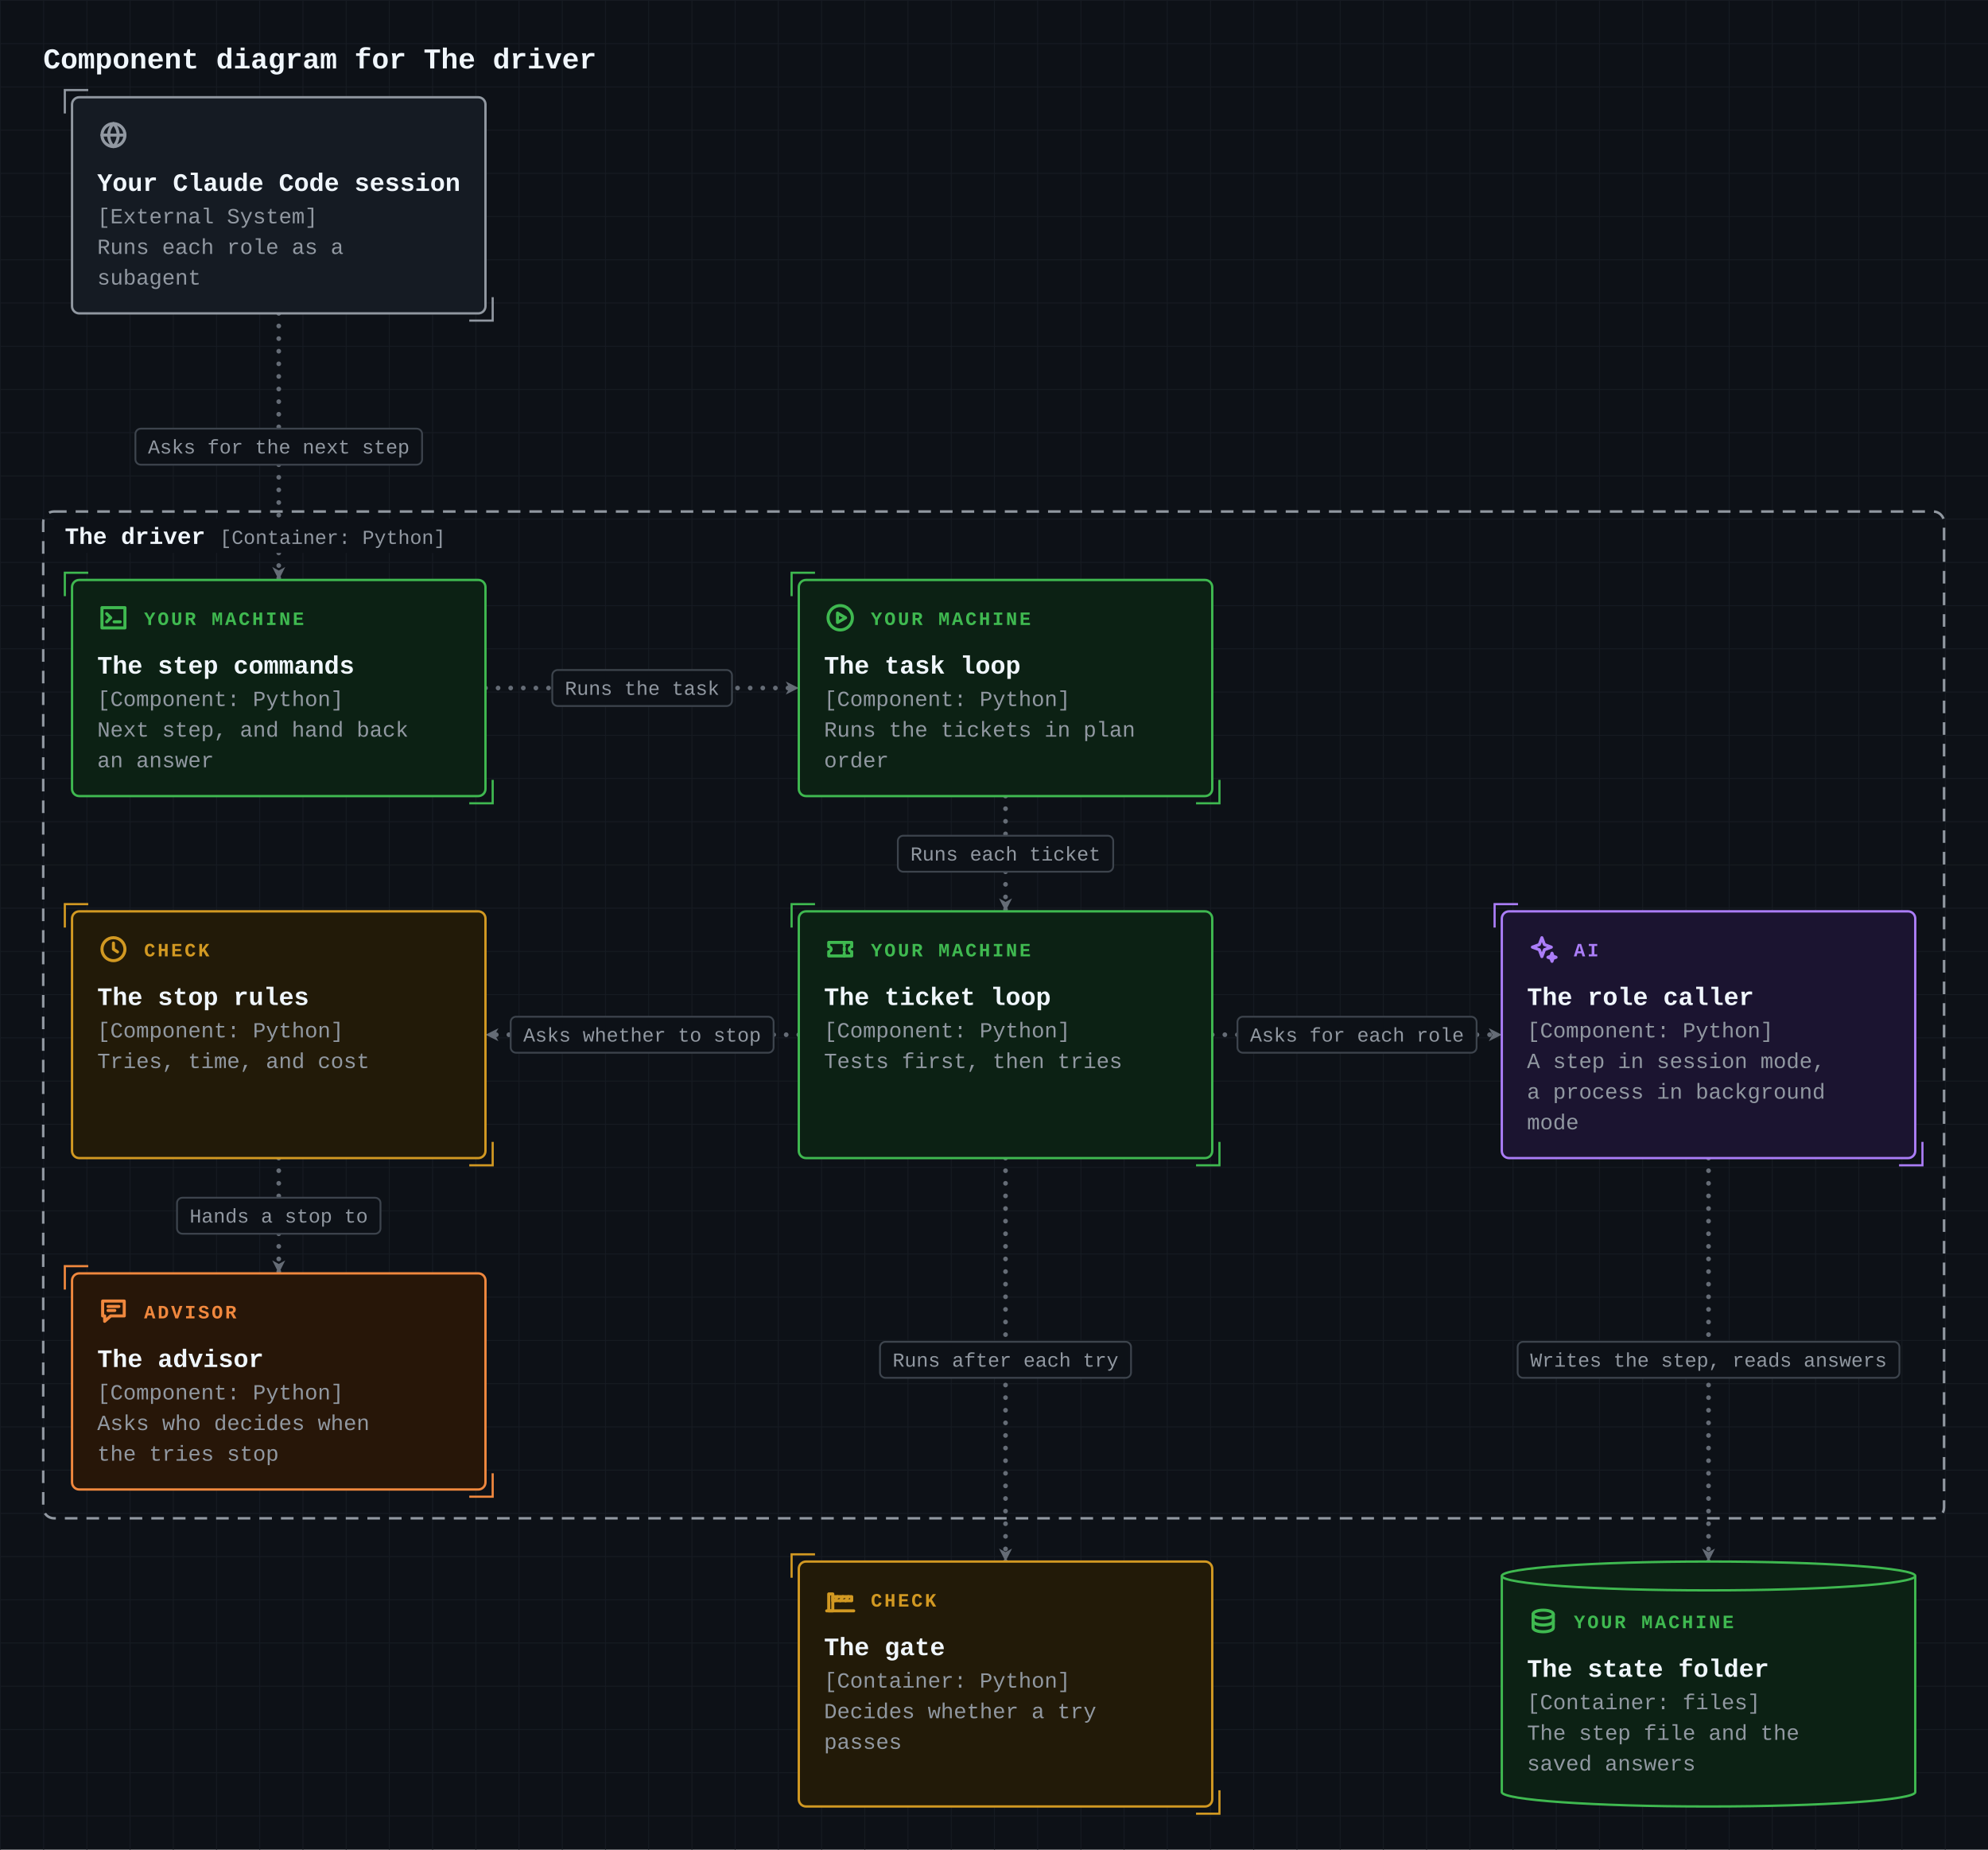
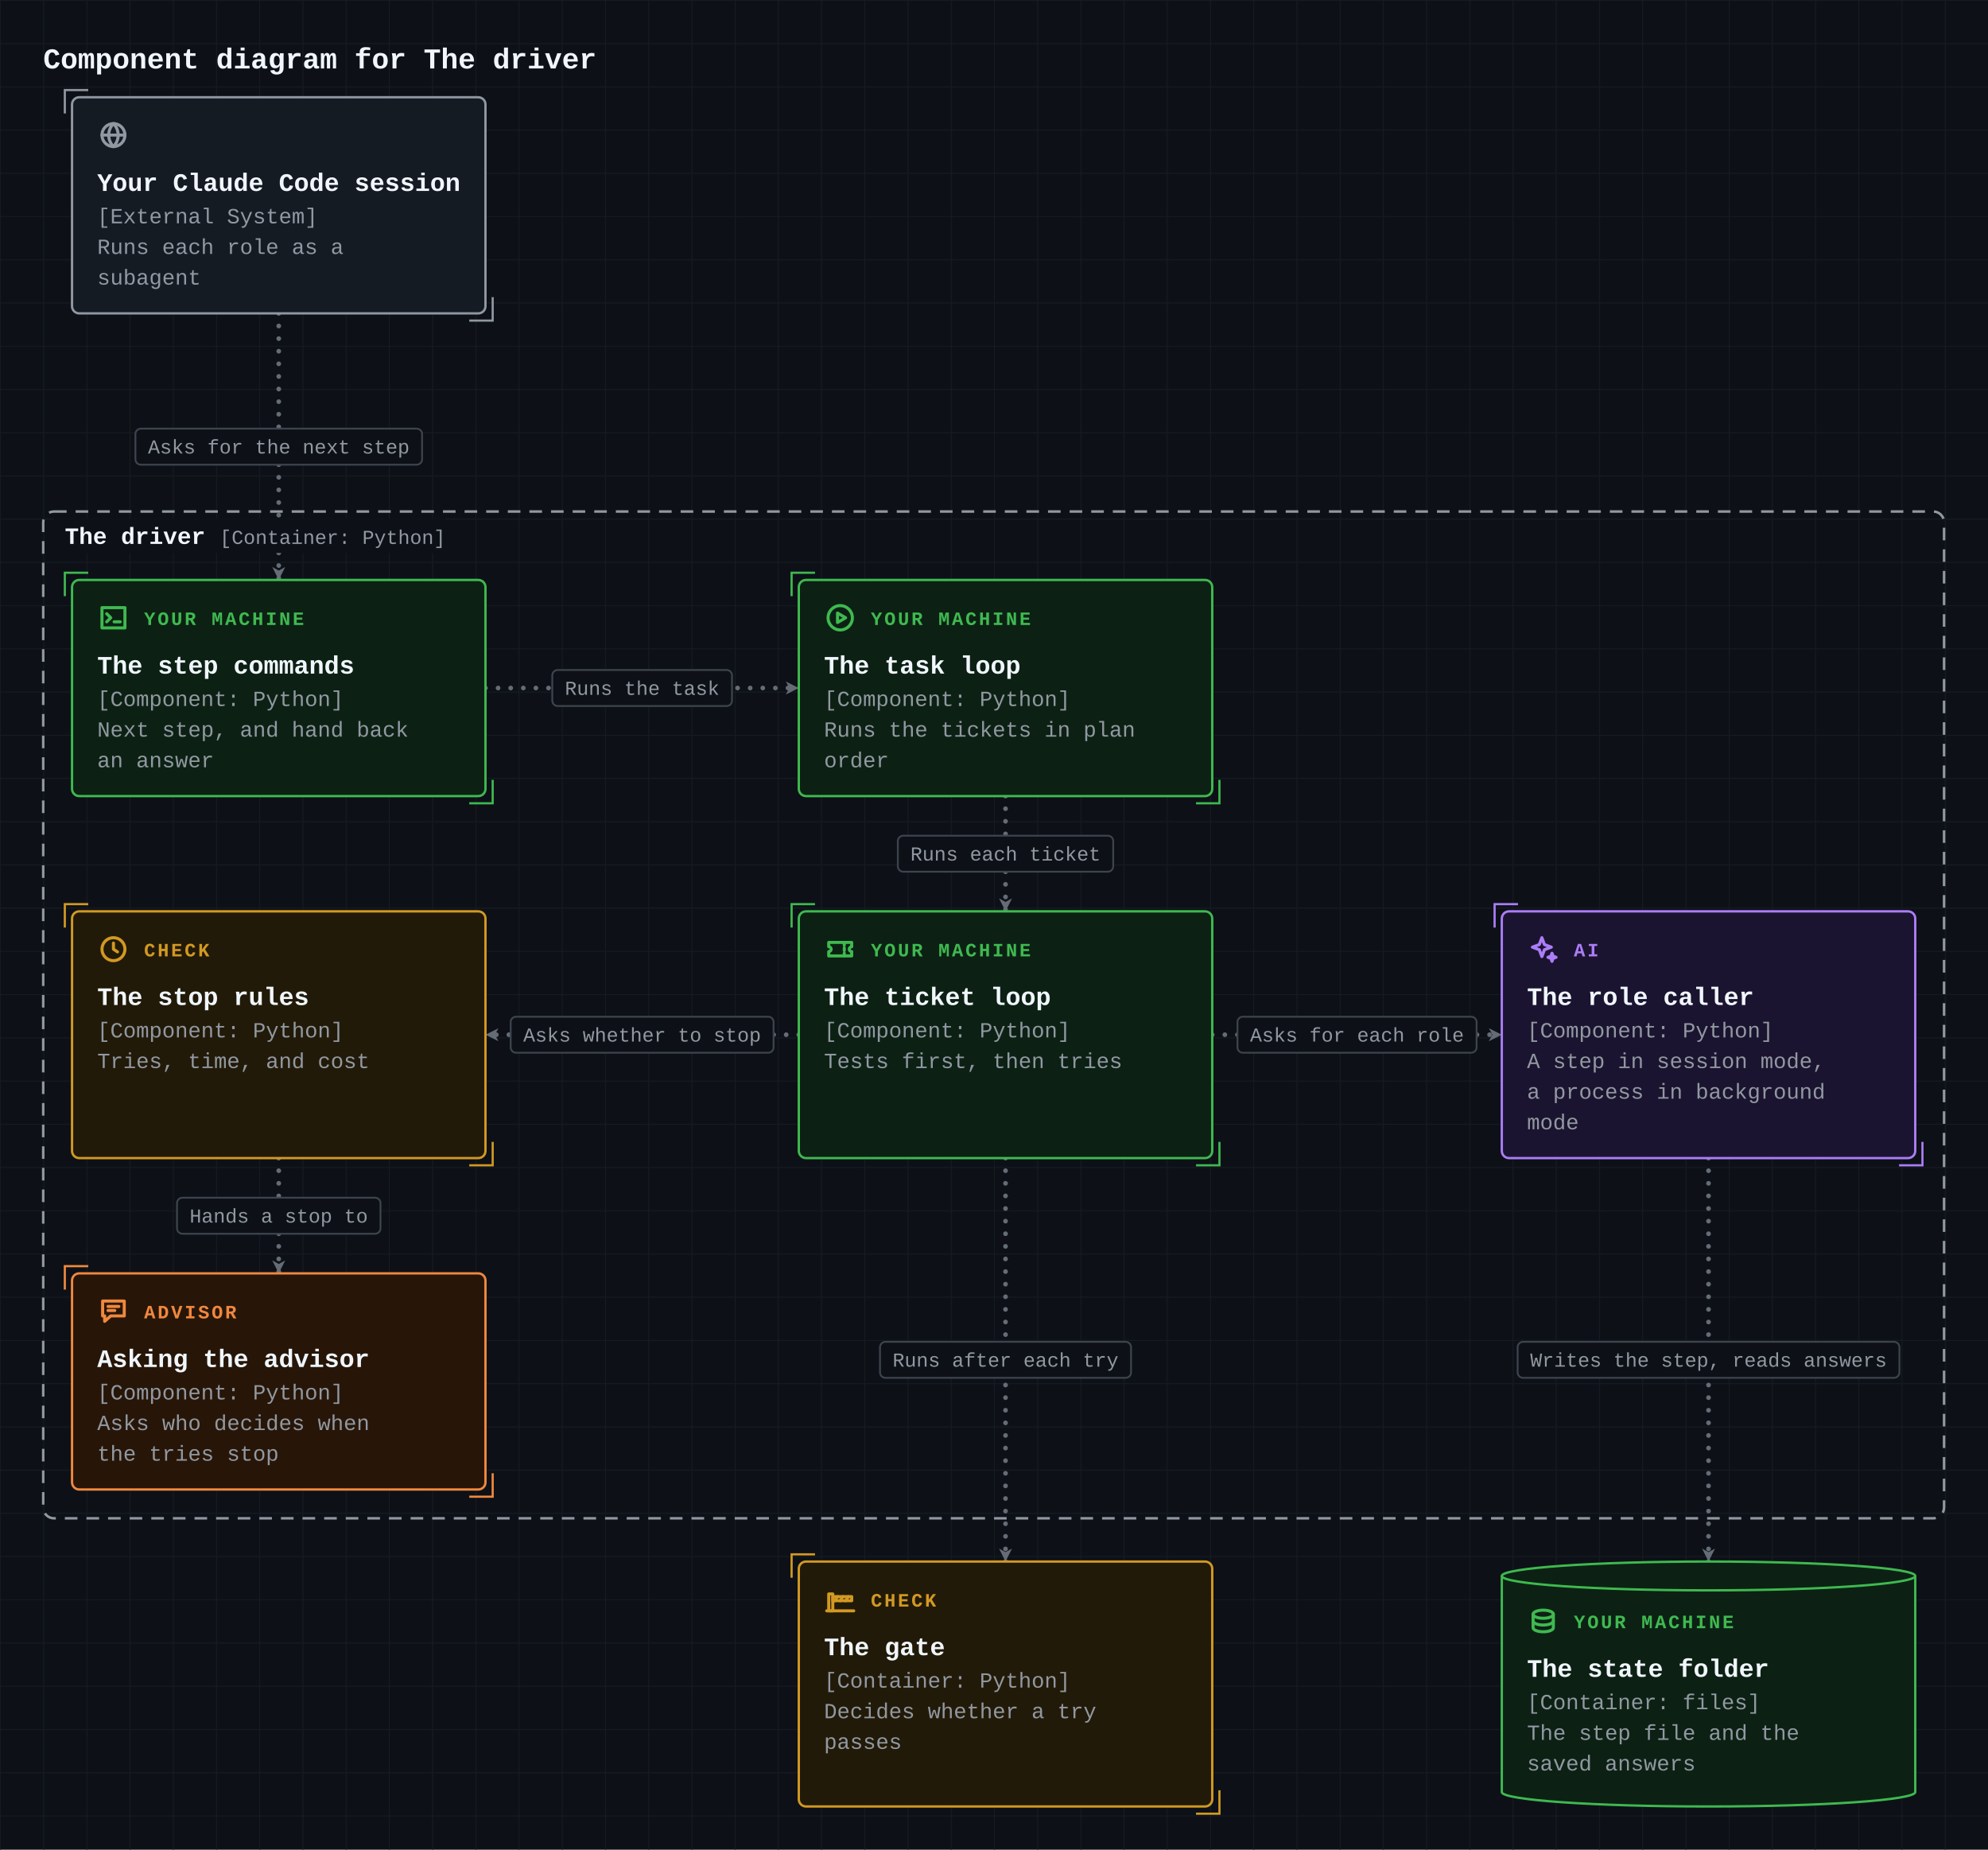
<svg xmlns="http://www.w3.org/2000/svg" viewBox="-40 -54 1104 1027" width="1104" height="1027" role="img" aria-labelledby="title desc" font-family="ui-monospace, SFMono-Regular, 'JetBrains Mono', 'Cascadia Mono', Menlo, Consolas, 'Liberation Mono', monospace">
  <defs>
    <marker id="arrow-plain" viewBox="0 0 10 10" refX="9" refY="5" markerWidth="9" markerHeight="9" markerUnits="userSpaceOnUse" orient="auto-start-reverse">
      <path d="M1,1 L9,5 L1,9 L3.2,5 z" fill="#656c76" />
    </marker>
    <marker id="arrow-fail" viewBox="0 0 10 10" refX="9" refY="5" markerWidth="9" markerHeight="9" markerUnits="userSpaceOnUse" orient="auto-start-reverse">
      <path d="M1,1 L9,5 L1,9 L3.2,5 z" fill="#f85149" />
    </marker>
    <marker id="arrow-pass" viewBox="0 0 10 10" refX="9" refY="5" markerWidth="9" markerHeight="9" markerUnits="userSpaceOnUse" orient="auto-start-reverse">
      <path d="M1,1 L9,5 L1,9 L3.2,5 z" fill="#3fb950" />
    </marker>
    <pattern id="grid" x="-40" y="-54" width="24" height="24" patternUnits="userSpaceOnUse">
      <path d="M24 0H0V24" fill="none" stroke="#161b22" stroke-width="1" />
    </pattern>
  </defs>
  <style>.main{stroke-width:2.6;stroke-dasharray:0 7;animation:flow 0.8s linear infinite}.side{stroke-width:1.6;stroke-dasharray:6 5;animation:side 1.6s linear infinite}@keyframes flow{to{stroke-dashoffset:-7}}@keyframes side{to{stroke-dashoffset:-11}}@media (prefers-reduced-motion:reduce){.main,.side{animation:none}.ticket{display:none}}</style>
  <rect x="-40" y="-54" width="1104" height="1027" fill="#0d1117" />
  <rect x="-40" y="-54" width="1104" height="1027" fill="url(#grid)" />
  <g class="boundary">
    <rect x="-16.0" y="230.0" width="1055.6" height="559.0" rx="6" fill="none" stroke="#9198a1" stroke-width="1.4" stroke-dasharray="7 5" />
  </g>
  <path class="main" d="M114.8,120.0 L114.8,268.0" fill="none" stroke="#656c76" stroke-linecap="round" stroke-linejoin="round" marker-end="url(#arrow-plain)" />
  <path class="main" d="M229.6,328.0 L403.6,328.0" fill="none" stroke="#656c76" stroke-linecap="round" stroke-linejoin="round" marker-end="url(#arrow-plain)" />
  <path class="main" d="M518.4,388.0 L518.4,452.0" fill="none" stroke="#656c76" stroke-linecap="round" stroke-linejoin="round" marker-end="url(#arrow-plain)" />
  <path class="main" d="M403.6,520.5 L229.6,520.5" fill="none" stroke="#656c76" stroke-linecap="round" stroke-linejoin="round" marker-end="url(#arrow-plain)" />
  <path class="main" d="M633.2,520.5 L794.0,520.5" fill="none" stroke="#656c76" stroke-linecap="round" stroke-linejoin="round" marker-end="url(#arrow-plain)" />
  <path class="main" d="M114.8,589.0 L114.8,653.0" fill="none" stroke="#656c76" stroke-linecap="round" stroke-linejoin="round" marker-end="url(#arrow-plain)" />
  <path class="main" d="M518.4,589.0 L518.4,813.0" fill="none" stroke="#656c76" stroke-linecap="round" stroke-linejoin="round" marker-end="url(#arrow-plain)" />
  <path class="main" d="M908.8,589.0 L908.8,813.0" fill="none" stroke="#656c76" stroke-linecap="round" stroke-linejoin="round" marker-end="url(#arrow-plain)" />
  <g class="boundary-label">
    <rect x="-10.0" y="234.0" width="217.4" height="19" fill="#0d1117" />
    <text x="-4.0" y="248.0" font-size="13" font-weight="700" fill="#f0f6fc">The driver</text>
    <text x="82.0" y="248.0" font-size="11" fill="#9198a1">[Container: Python]</text>
  </g>
  <g class="step">
    <rect x="0.0" y="0.0" width="229.6" height="120.0" rx="4" fill="#151b23" stroke="#9198a1" stroke-width="1.3" stroke-linejoin="round" />
    <path d="M9.0,-4.0 H-4.0 V9.0" fill="none" stroke="#9198a1" stroke-width="1.2" />
    <path d="M220.6,124.0 H233.6 V111.0" fill="none" stroke="#9198a1" stroke-width="1.2" />
    <g transform="translate(14.0,12.0) scale(0.75)" fill="none" stroke="#9198a1" stroke-width="2.27" stroke-linecap="round" stroke-linejoin="round">
      <path d="M12 3.5a8.5 8.5 0 1 0 0 17a8.5 8.5 0 1 0 0-17z" />
      <path d="M3.5 12h17" />
      <path d="M12 3.5c2.4 2.5 3.5 5.5 3.5 8.5s-1.1 6-3.5 8.5c-2.4-2.5-3.5-5.5-3.5-8.5s1.1-6 3.5-8.5z" />
    </g>
    <text x="14.0" y="52.0" font-size="14" font-weight="700" fill="#f0f6fc">Your Claude Code session</text>
    <text x="14.0" y="70.0" font-size="12" fill="#9198a1">[External System]</text>
    <text x="14.0" y="87.0" font-size="12" fill="#9198a1">Runs each role as a</text>
    <text x="14.0" y="104.0" font-size="12" fill="#9198a1">subagent</text>
  </g>
  <g class="step">
    <rect x="0.0" y="268.0" width="229.6" height="120.0" rx="4" fill="#0c2114" stroke="#3fb950" stroke-width="1.3" stroke-linejoin="round" />
    <path d="M9.0,264.0 H-4.0 V277.0" fill="none" stroke="#3fb950" stroke-width="1.2" />
    <path d="M220.6,392.0 H233.6 V379.0" fill="none" stroke="#3fb950" stroke-width="1.2" />
    <g transform="translate(14.0,280.0) scale(0.75)" fill="none" stroke="#3fb950" stroke-width="2.27" stroke-linecap="round" stroke-linejoin="round">
      <path d="M3.5 4.5h17v15h-17z" />
      <path d="M7 9l3 3l-3 3" />
      <path d="M12.5 15H17" />
    </g>
    <text x="40.0" y="293.0" font-size="10.5" font-weight="700" letter-spacing="1.2" fill="#3fb950">YOUR MACHINE</text>
    <text x="14.0" y="320.0" font-size="14" font-weight="700" fill="#f0f6fc">The step commands</text>
    <text x="14.0" y="338.0" font-size="12" fill="#9198a1">[Component: Python]</text>
    <text x="14.0" y="355.0" font-size="12" fill="#9198a1">Next step, and hand back</text>
    <text x="14.0" y="372.0" font-size="12" fill="#9198a1">an answer</text>
  </g>
  <g class="step">
    <rect x="403.6" y="268.0" width="229.6" height="120.0" rx="4" fill="#0c2114" stroke="#3fb950" stroke-width="1.3" stroke-linejoin="round" />
    <path d="M412.6,264.0 H399.6 V277.0" fill="none" stroke="#3fb950" stroke-width="1.2" />
    <path d="M624.2,392.0 H637.2 V379.0" fill="none" stroke="#3fb950" stroke-width="1.2" />
    <g transform="translate(417.6,280.0) scale(0.75)" fill="none" stroke="#3fb950" stroke-width="2.27" stroke-linecap="round" stroke-linejoin="round">
      <path d="M12 3a9 9 0 1 0 0 18a9 9 0 1 0 0-18z" />
      <path d="M10 8.5v7l6-3.5z" />
    </g>
    <text x="443.6" y="293.0" font-size="10.5" font-weight="700" letter-spacing="1.2" fill="#3fb950">YOUR MACHINE</text>
    <text x="417.6" y="320.0" font-size="14" font-weight="700" fill="#f0f6fc">The task loop</text>
    <text x="417.6" y="338.0" font-size="12" fill="#9198a1">[Component: Python]</text>
    <text x="417.6" y="355.0" font-size="12" fill="#9198a1">Runs the tickets in plan</text>
    <text x="417.6" y="372.0" font-size="12" fill="#9198a1">order</text>
  </g>
  <g class="step">
    <rect x="0.0" y="452.0" width="229.6" height="137.0" rx="4" fill="#221a08" stroke="#d29922" stroke-width="1.3" stroke-linejoin="round" />
    <path d="M9.0,448.0 H-4.0 V461.0" fill="none" stroke="#d29922" stroke-width="1.2" />
    <path d="M220.6,593.0 H233.6 V580.0" fill="none" stroke="#d29922" stroke-width="1.2" />
    <g transform="translate(14.0,464.0) scale(0.75)" fill="none" stroke="#d29922" stroke-width="2.27" stroke-linecap="round" stroke-linejoin="round">
      <path d="M12 3.5a8.5 8.5 0 1 0 0 17a8.5 8.5 0 1 0 0-17z" />
      <path d="M12 7.5V12l3 2" />
    </g>
    <text x="40.0" y="477.0" font-size="10.5" font-weight="700" letter-spacing="1.2" fill="#d29922">CHECK</text>
    <text x="14.0" y="504.0" font-size="14" font-weight="700" fill="#f0f6fc">The stop rules</text>
    <text x="14.0" y="522.0" font-size="12" fill="#9198a1">[Component: Python]</text>
    <text x="14.0" y="539.0" font-size="12" fill="#9198a1">Tries, time, and cost</text>
  </g>
  <g class="step">
    <rect x="403.6" y="452.0" width="229.6" height="137.0" rx="4" fill="#0c2114" stroke="#3fb950" stroke-width="1.3" stroke-linejoin="round" />
    <path d="M412.6,448.0 H399.6 V461.0" fill="none" stroke="#3fb950" stroke-width="1.2" />
    <path d="M624.2,593.0 H637.2 V580.0" fill="none" stroke="#3fb950" stroke-width="1.2" />
    <g transform="translate(417.6,464.0) scale(0.75)" fill="none" stroke="#3fb950" stroke-width="2.27" stroke-linecap="round" stroke-linejoin="round">
      <path d="M3.5 7h17v3.2a1.8 1.8 0 0 0 0 3.6V17h-17v-3.2a1.8 1.8 0 0 0 0-3.6z" />
      <path d="M15 7v2M15 11v2M15 15v2" />
    </g>
    <text x="443.6" y="477.0" font-size="10.5" font-weight="700" letter-spacing="1.2" fill="#3fb950">YOUR MACHINE</text>
    <text x="417.6" y="504.0" font-size="14" font-weight="700" fill="#f0f6fc">The ticket loop</text>
    <text x="417.6" y="522.0" font-size="12" fill="#9198a1">[Component: Python]</text>
    <text x="417.6" y="539.0" font-size="12" fill="#9198a1">Tests first, then tries</text>
  </g>
  <g class="step">
    <rect x="794.0" y="452.0" width="229.6" height="137.0" rx="4" fill="#1b1430" stroke="#ab7df8" stroke-width="1.3" stroke-linejoin="round" />
    <path d="M803.0,448.0 H790.0 V461.0" fill="none" stroke="#ab7df8" stroke-width="1.2" />
    <path d="M1014.6,593.0 H1027.6 V580.0" fill="none" stroke="#ab7df8" stroke-width="1.2" />
    <g transform="translate(808.0,464.0) scale(0.75)" fill="none" stroke="#ab7df8" stroke-width="2.27" stroke-linecap="round" stroke-linejoin="round">
      <path d="M11 3.5l1.9 5.1L18 10.5l-5.1 1.9L11 17.5l-1.9-5.1L4 10.5l5.1-1.9z" />
      <path d="M18.5 15l.8 2.2l2.2.8l-2.2.8l-.8 2.2l-.8-2.2l-2.2-.8l2.2-.8z" />
    </g>
    <text x="834.0" y="477.0" font-size="10.5" font-weight="700" letter-spacing="1.2" fill="#ab7df8">AI</text>
    <text x="808.0" y="504.0" font-size="14" font-weight="700" fill="#f0f6fc">The role caller</text>
    <text x="808.0" y="522.0" font-size="12" fill="#9198a1">[Component: Python]</text>
    <text x="808.0" y="539.0" font-size="12" fill="#9198a1">A step in session mode,</text>
    <text x="808.0" y="556.0" font-size="12" fill="#9198a1">a process in background</text>
    <text x="808.0" y="573.0" font-size="12" fill="#9198a1">mode</text>
  </g>
  <g class="step">
    <rect x="0.0" y="653.0" width="229.6" height="120.0" rx="4" fill="#271608" stroke="#f0883e" stroke-width="1.3" stroke-linejoin="round" />
    <path d="M9.0,649.0 H-4.0 V662.0" fill="none" stroke="#f0883e" stroke-width="1.2" />
    <path d="M220.6,777.0 H233.6 V764.0" fill="none" stroke="#f0883e" stroke-width="1.2" />
    <g transform="translate(14.0,665.0) scale(0.75)" fill="none" stroke="#f0883e" stroke-width="2.27" stroke-linecap="round" stroke-linejoin="round">
      <path d="M4 4.5h16v11H10l-4.5 4v-4H4z" />
      <path d="M8 8.5h8M8 11.5h5" />
    </g>
    <text x="40.0" y="678.0" font-size="10.5" font-weight="700" letter-spacing="1.2" fill="#f0883e">ADVISOR</text>
-     <text x="14.0" y="705.0" font-size="14" font-weight="700" fill="#f0f6fc">The advisor</text>
+     <text x="14.0" y="705.0" font-size="14" font-weight="700" fill="#f0f6fc">Asking the advisor</text>
    <text x="14.0" y="723.0" font-size="12" fill="#9198a1">[Component: Python]</text>
    <text x="14.0" y="740.0" font-size="12" fill="#9198a1">Asks who decides when</text>
    <text x="14.0" y="757.0" font-size="12" fill="#9198a1">the tries stop</text>
  </g>
  <g class="step">
    <rect x="403.6" y="813.0" width="229.6" height="136.0" rx="4" fill="#221a08" stroke="#d29922" stroke-width="1.3" stroke-linejoin="round" />
    <path d="M412.6,809.0 H399.6 V822.0" fill="none" stroke="#d29922" stroke-width="1.2" />
    <path d="M624.2,953.0 H637.2 V940.0" fill="none" stroke="#d29922" stroke-width="1.2" />
    <g transform="translate(417.6,825.0) scale(0.75)" fill="none" stroke="#d29922" stroke-width="2.27" stroke-linecap="round" stroke-linejoin="round">
      <path d="M3.5 8h3v12.5h-3z" />
      <path d="M6.5 10h14v3h-14z" />
      <path d="M10 10l-2 3M14 10l-2 3M18 10l-2 3" />
      <path d="M2 20.5h20" />
    </g>
    <text x="443.6" y="838.0" font-size="10.5" font-weight="700" letter-spacing="1.2" fill="#d29922">CHECK</text>
    <text x="417.6" y="865.0" font-size="14" font-weight="700" fill="#f0f6fc">The gate</text>
    <text x="417.6" y="883.0" font-size="12" fill="#9198a1">[Container: Python]</text>
    <text x="417.6" y="900.0" font-size="12" fill="#9198a1">Decides whether a try</text>
    <text x="417.6" y="917.0" font-size="12" fill="#9198a1">passes</text>
  </g>
  <g class="data">
    <path d="M794.0,821.0 A114.8,8 0 0 1 1023.6,821.0 V941.0 A114.8,8 0 0 1 794.0,941.0 Z" fill="#0c2114" stroke="#3fb950" stroke-width="1.3" stroke-linejoin="round" />
    <path d="M794.0,821.0 A114.8,8 0 0 0 1023.6,821.0" fill="none" stroke="#3fb950" stroke-width="1.3" />
    <g transform="translate(808.0,837.0) scale(0.75)" fill="none" stroke="#3fb950" stroke-width="2.27" stroke-linecap="round" stroke-linejoin="round">
      <path d="M12 4c4.1 0 7.5 1.3 7.5 3s-3.4 3-7.5 3s-7.5-1.3-7.5-3s3.4-3 7.5-3z" />
      <path d="M4.5 7v10c0 1.7 3.4 3 7.5 3s7.5-1.3 7.5-3V7" />
      <path d="M4.5 12c0 1.7 3.4 3 7.5 3s7.5-1.3 7.5-3" />
    </g>
    <text x="834.0" y="850.0" font-size="10.5" font-weight="700" letter-spacing="1.2" fill="#3fb950">YOUR MACHINE</text>
    <text x="808.0" y="877.0" font-size="14" font-weight="700" fill="#f0f6fc">The state folder</text>
    <text x="808.0" y="895.0" font-size="12" fill="#9198a1">[Container: files]</text>
    <text x="808.0" y="912.0" font-size="12" fill="#9198a1">The step file and the</text>
    <text x="808.0" y="929.0" font-size="12" fill="#9198a1">saved answers</text>
  </g>
  <rect class="label" x="35.2" y="184.0" width="159.2" height="20" rx="3" fill="#0d1117" stroke="#3d444d" stroke-width="1" />
  <text x="114.8" y="197.8" text-anchor="middle" font-size="11" fill="#9198a1">Asks for the next step</text>
  <rect class="label" x="266.7" y="318.0" width="99.8" height="20" rx="3" fill="#0d1117" stroke="#3d444d" stroke-width="1" />
  <text x="316.6" y="331.8" text-anchor="middle" font-size="11" fill="#9198a1">Runs the task</text>
  <rect class="label" x="458.6" y="410.0" width="119.6" height="20" rx="3" fill="#0d1117" stroke="#3d444d" stroke-width="1" />
  <text x="518.4" y="423.8" text-anchor="middle" font-size="11" fill="#9198a1">Runs each ticket</text>
  <rect class="label" x="243.6" y="510.5" width="146.0" height="20" rx="3" fill="#0d1117" stroke="#3d444d" stroke-width="1" />
  <text x="316.6" y="524.3" text-anchor="middle" font-size="11" fill="#9198a1">Asks whether to stop</text>
  <rect class="label" x="647.2" y="510.5" width="132.8" height="20" rx="3" fill="#0d1117" stroke="#3d444d" stroke-width="1" />
  <text x="713.6" y="524.3" text-anchor="middle" font-size="11" fill="#9198a1">Asks for each role</text>
  <rect class="label" x="58.3" y="611.0" width="113.0" height="20" rx="3" fill="#0d1117" stroke="#3d444d" stroke-width="1" />
  <text x="114.8" y="624.8" text-anchor="middle" font-size="11" fill="#9198a1">Hands a stop to</text>
  <rect class="label" x="448.7" y="691.0" width="139.4" height="20" rx="3" fill="#0d1117" stroke="#3d444d" stroke-width="1" />
  <text x="518.4" y="704.8" text-anchor="middle" font-size="11" fill="#9198a1">Runs after each try</text>
  <rect class="label" x="802.8" y="691.0" width="212.0" height="20" rx="3" fill="#0d1117" stroke="#3d444d" stroke-width="1" />
  <text x="908.8" y="704.8" text-anchor="middle" font-size="11" fill="#9198a1">Writes the step, reads answers</text>
  <text x="-16.0" y="-16.0" font-size="16" font-weight="700" fill="#f0f6fc">Component diagram for The driver</text>
</svg>
